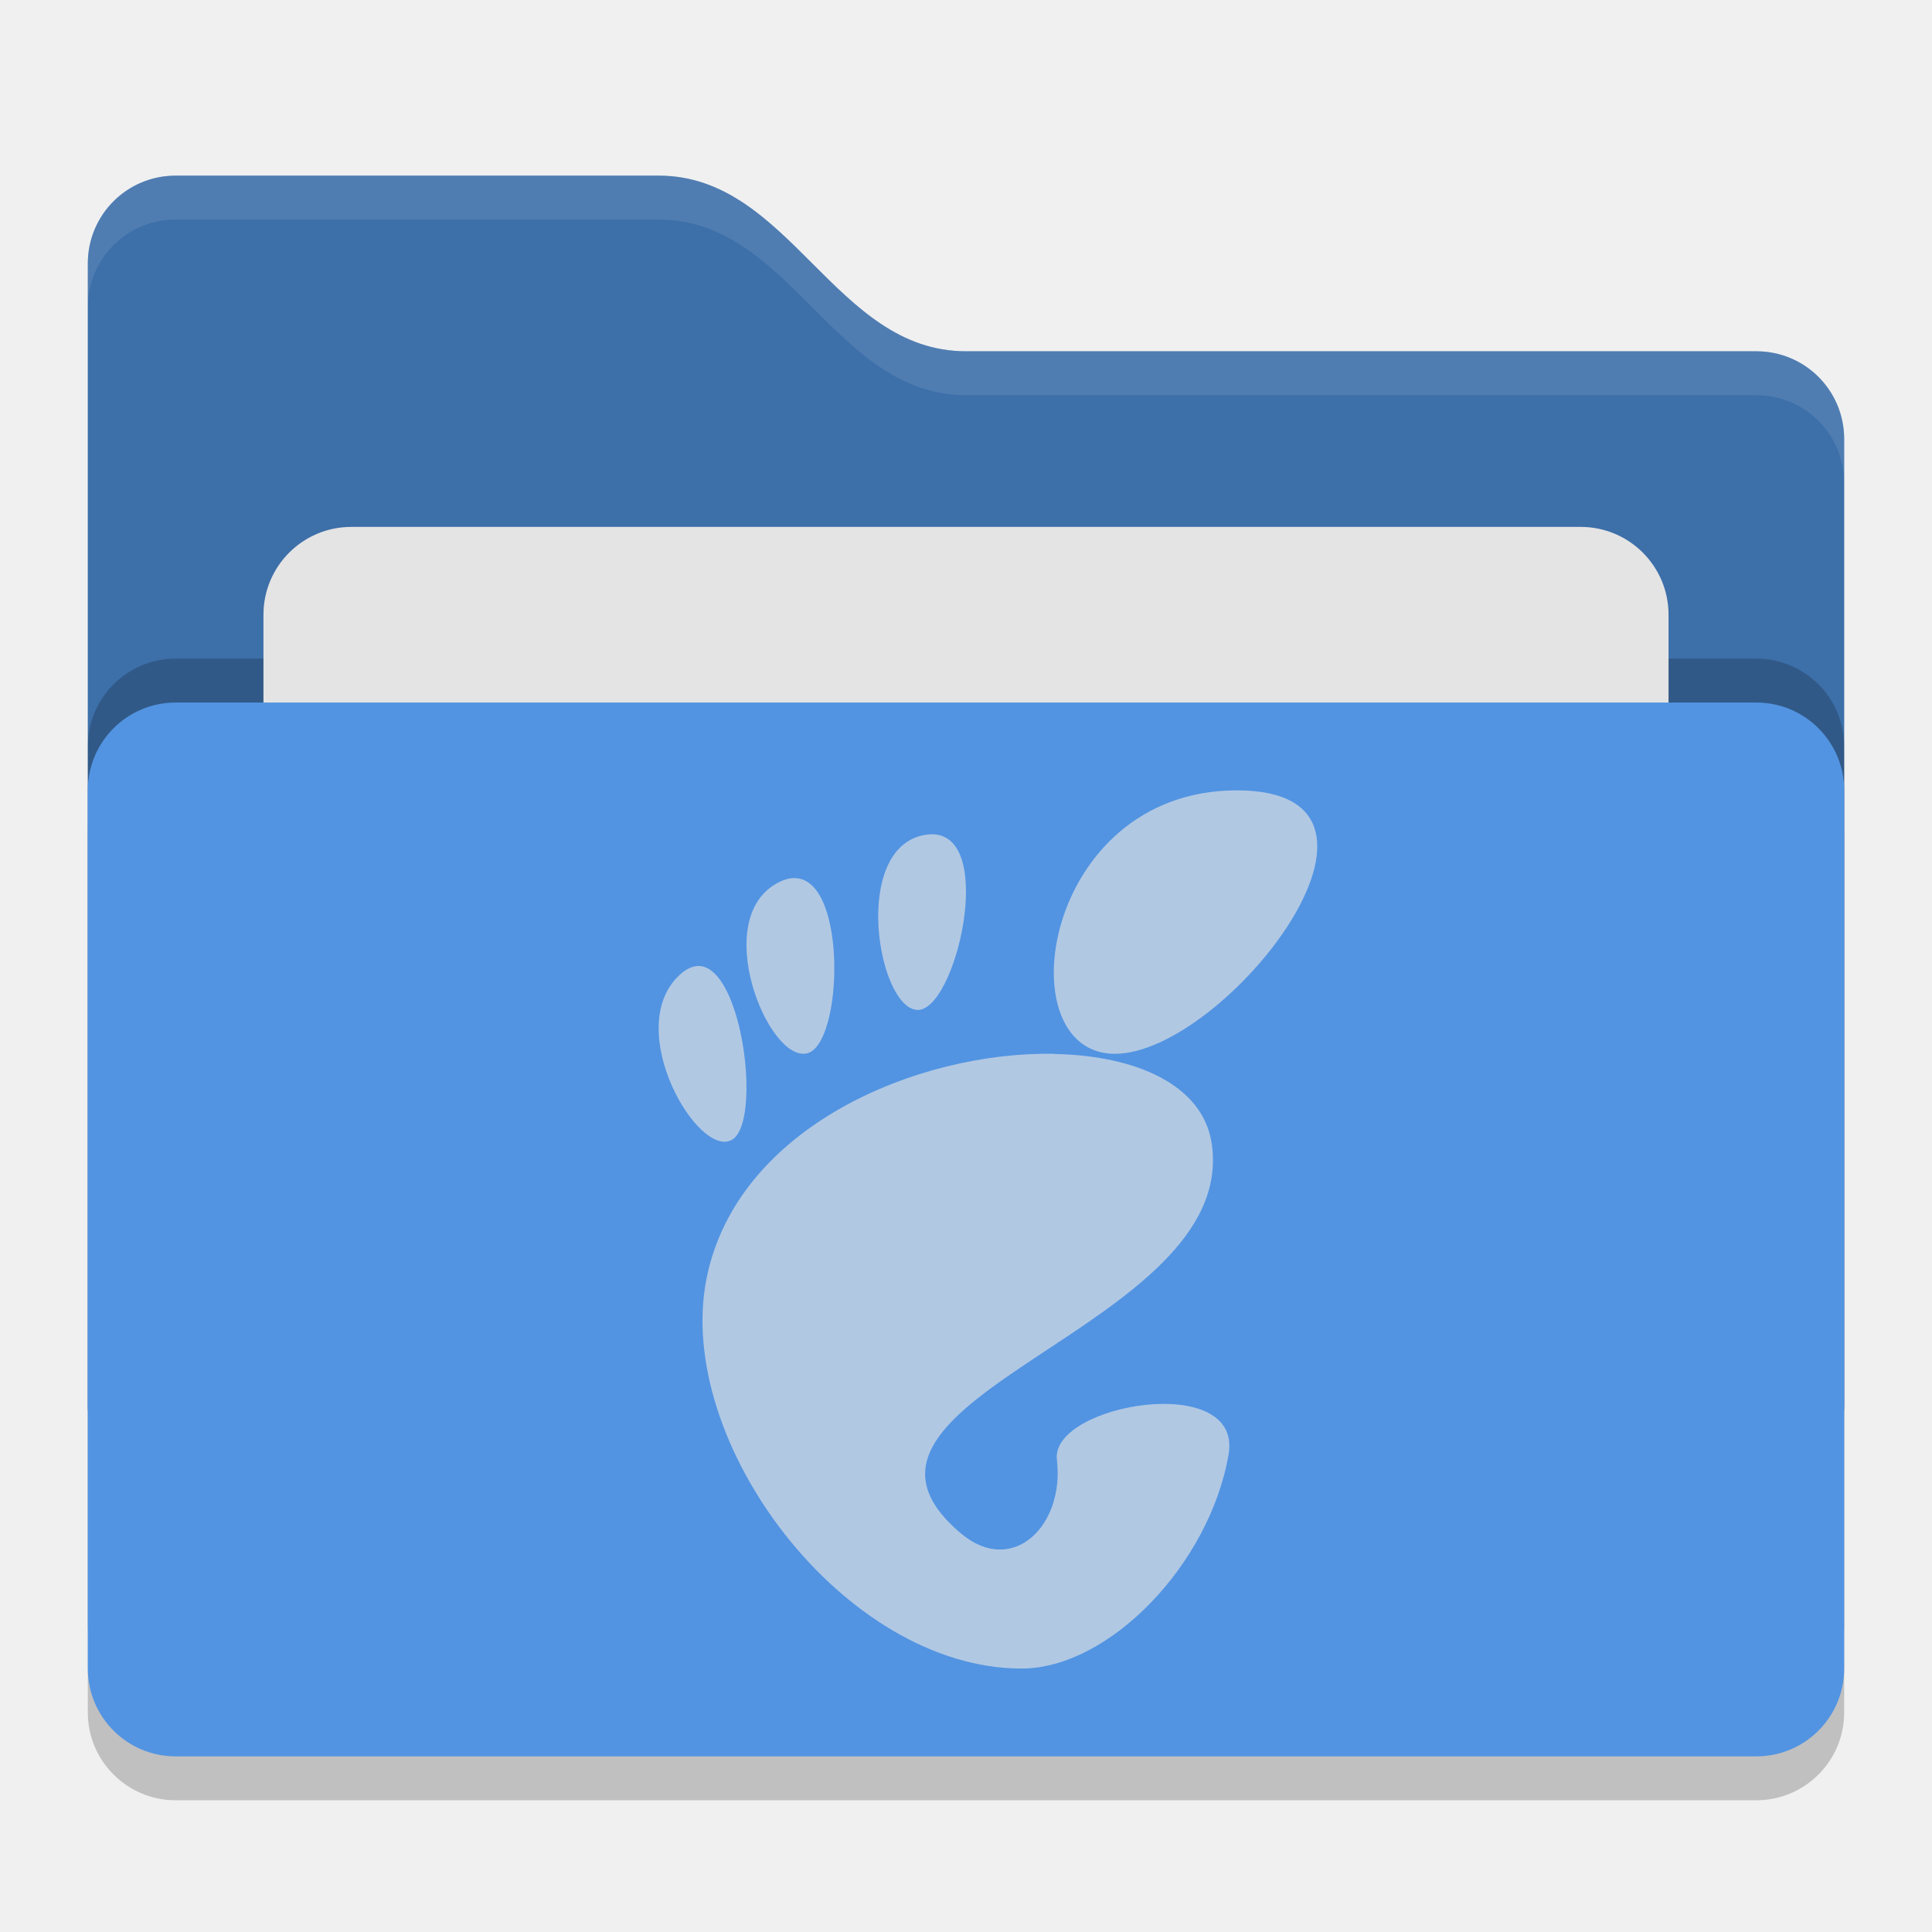
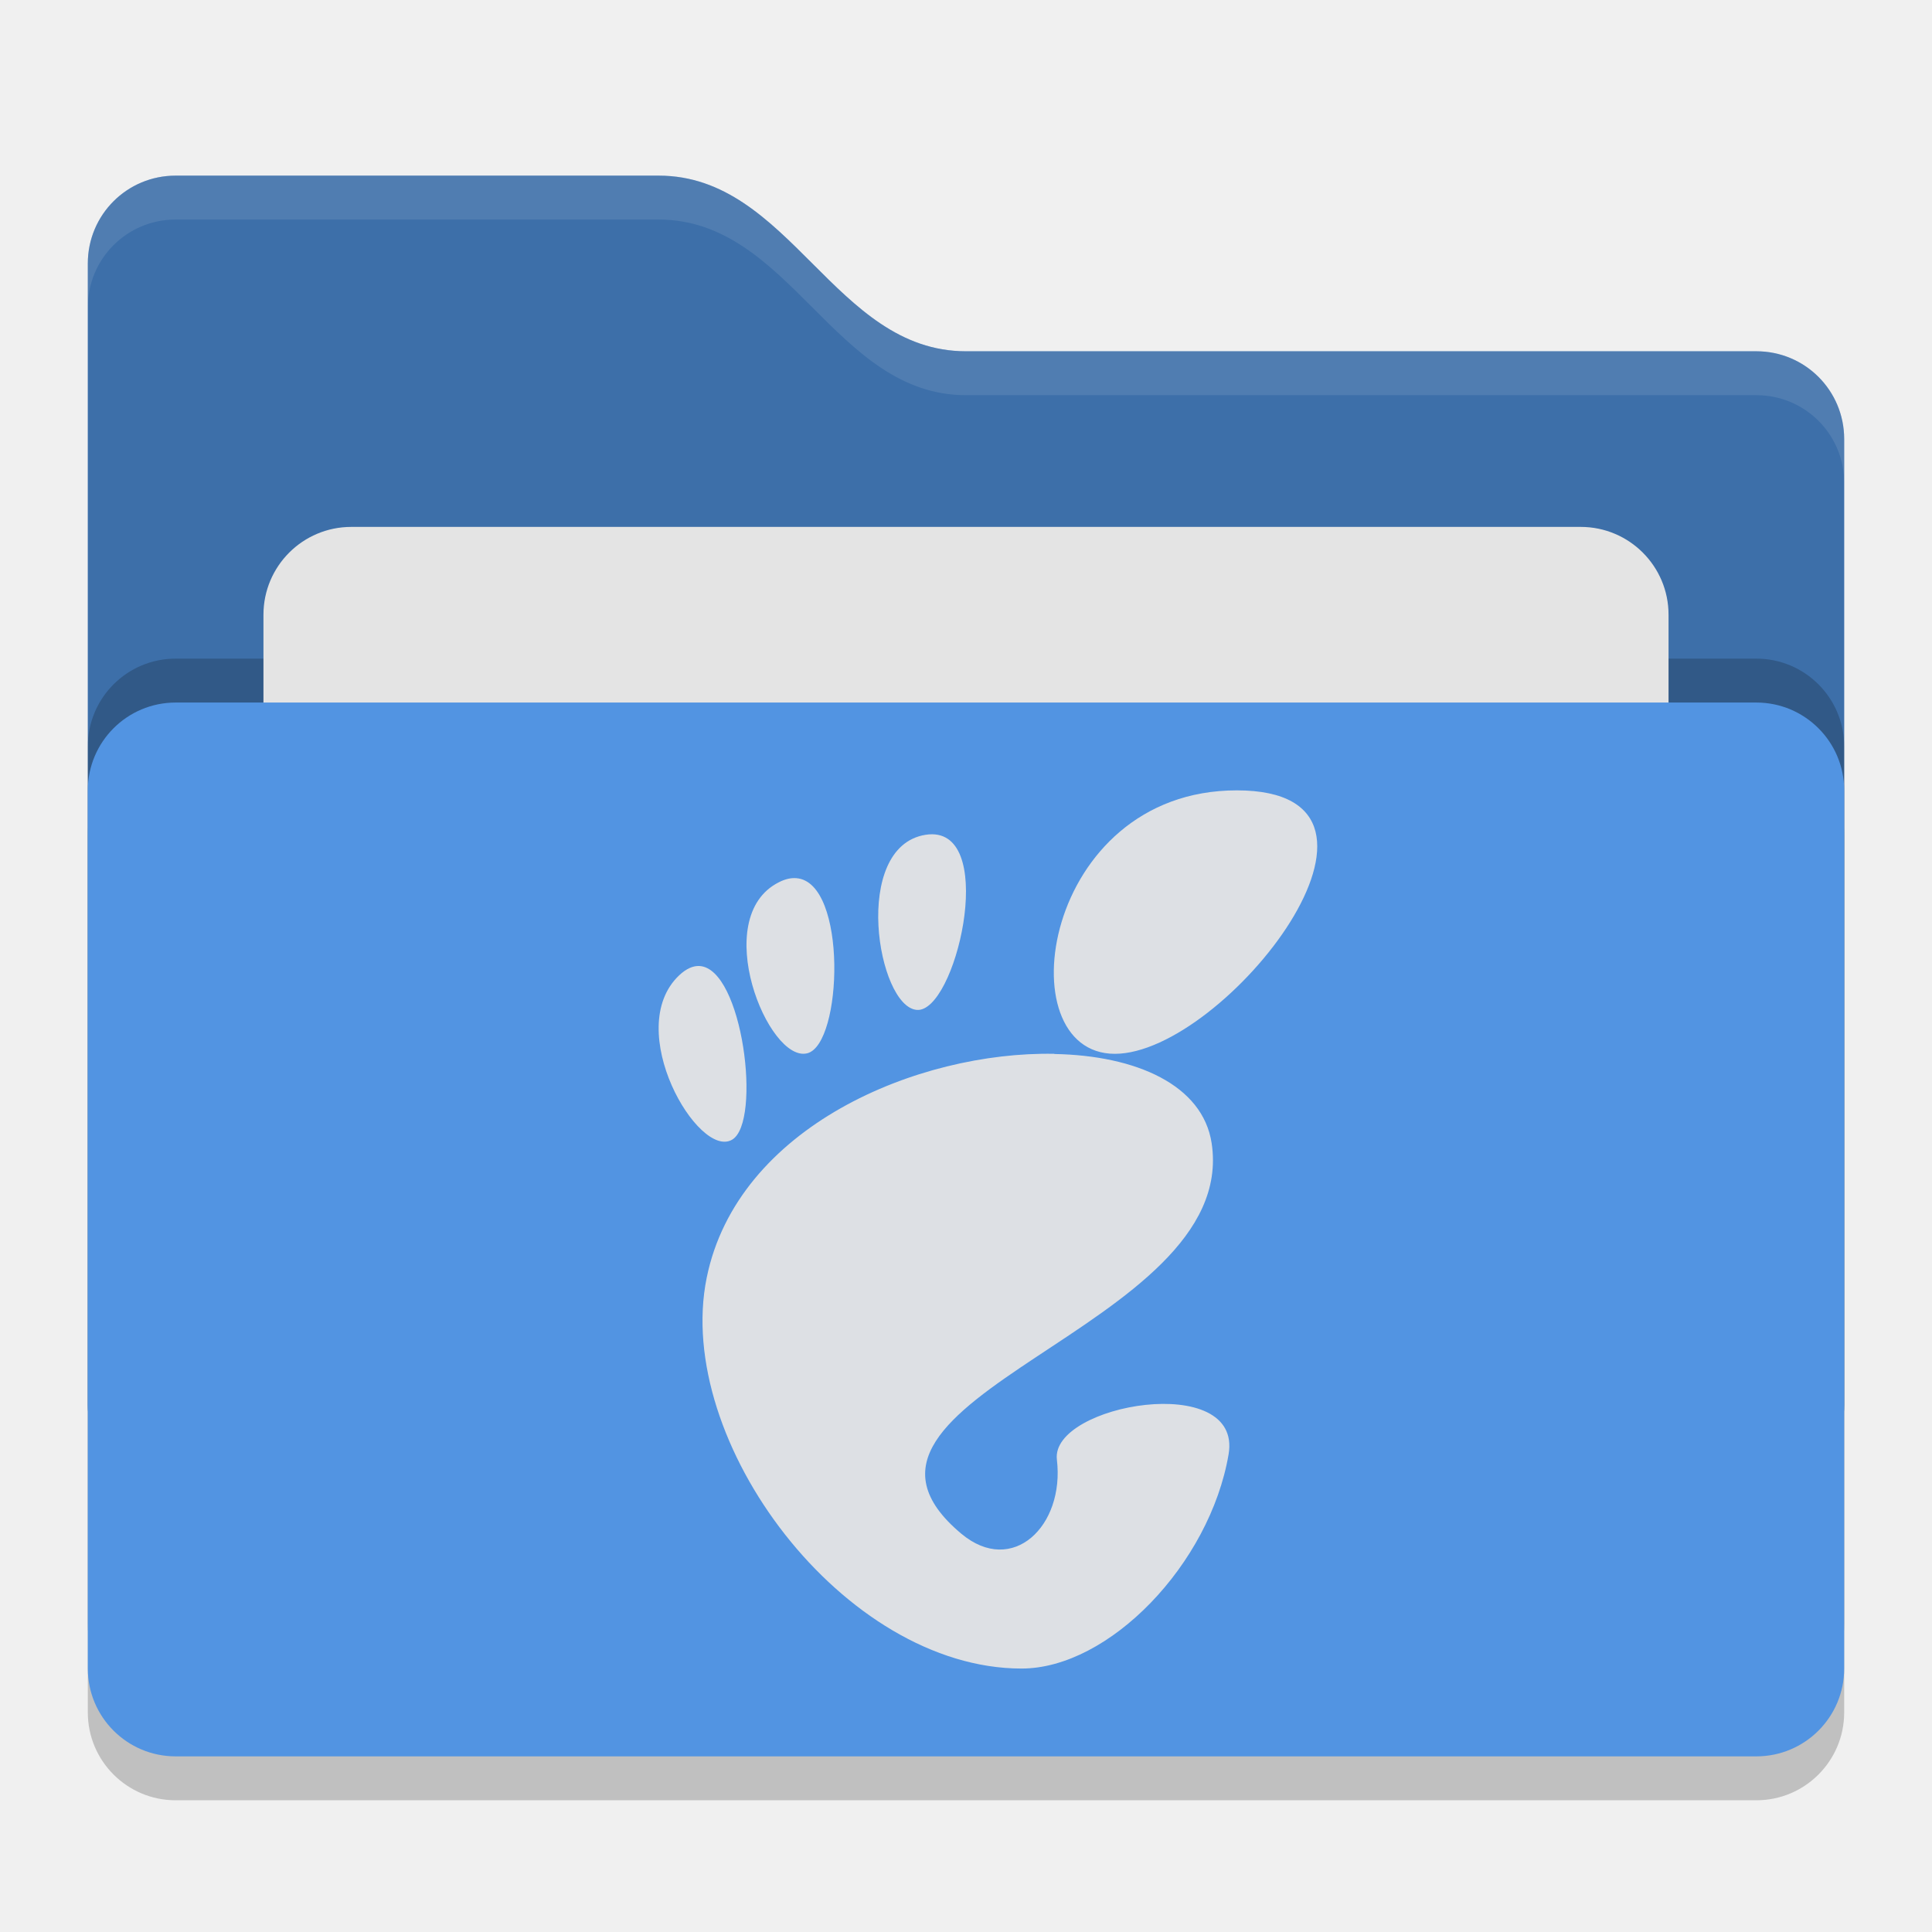
<svg xmlns="http://www.w3.org/2000/svg" width="22" height="22" version="1">
  <defs>
    <style id="current-color-scheme" type="text/css">
   .ColorScheme-Text { color:#1d344f; } .ColorScheme-Highlight { color:#5294e2; } .ColorScheme-Background { color:#e4e4e4; }
  </style>
  </defs>
  <rect style="opacity:0.2" width="20" height="12" x="1" y="8.5" rx="1" ry="1" />
  <path style="fill:currentColor" class="ColorScheme-Highlight" d="M 1,16 C 1,16.554 1.446,17 2,17 H 20 C 20.554,17 21,16.554 21,16 V 5 C 21,4.446 20.554,4 20,4 H 11 C 9.5,4 9,2 7.5,2 H 2 C 1.446,2 1,2.446 1,3" />
  <path style="opacity:0.25" d="M 1,16 C 1,16.554 1.446,17 2,17 H 20 C 20.554,17 21,16.554 21,16 V 5 C 21,4.446 20.554,4 20,4 H 11 C 9.5,4 9,2 7.5,2 H 2 C 1.446,2 1,2.446 1,3" />
  <rect style="opacity:0.2" width="20" height="12" x="1" y="7.5" rx="1" ry="1" />
  <rect style="fill:currentColor" class="ColorScheme-Background" width="16" height="8" x="3" y="6" rx="1" ry="1" />
  <rect style="fill:currentColor" class="ColorScheme-Highlight" width="20" height="12" x="1" y="8" rx="1" ry="1" />
  <path style="opacity:0.1;fill:#ffffff" d="M 2,2 C 1.446,2 1,2.446 1,3 V 3.5 C 1,2.946 1.446,2.5 2,2.5 H 7.5 C 9,2.5 9.5,4.5 11,4.5 H 20 C 20.554,4.5 21,4.946 21,5.5 V 5 C 21,4.446 20.554,4 20,4 H 11 C 9.5,4 9,2 7.5,2 Z" />
-   <path style="opacity:0.65;fill:currentColor" class="ColorScheme-Background" d="M 14.084,9 C 11.863,9 11.446,12 12.695,12 13.945,12 16.305,9 14.084,9 Z M 10.613,9.5 C 10.59,9.5 10.565,9.502 10.539,9.506 9.691,9.642 9.991,11.466 10.441,11.5 10.878,11.533 11.354,9.507 10.615,9.5 Z M 9.069,10 C 9.008,9.995 8.942,10.009 8.868,10.047 8.074,10.448 8.748,12.106 9.192,11.994 9.595,11.893 9.652,10.046 9.069,10 Z M 7.963,11 C 7.893,10.997 7.816,11.029 7.735,11.105 7.083,11.72 7.955,13.207 8.338,12.977 8.674,12.775 8.459,11.023 7.963,11 Z M 12.006,12 C 10.45,11.971 8.397,12.829 8.047,14.551 7.669,16.414 9.61,19 11.633,19 12.628,19 13.775,17.814 13.99,16.562 14.154,15.609 11.96,15.99 12.035,16.621 12.125,17.377 11.53,17.952 10.947,17.465 9.091,15.912 14.122,15.137 13.797,13.016 13.695,12.355 12.939,12.019 12.006,12.002 Z" />
+   <path style="opacity:0.95;fill:currentColor" class="ColorScheme-Background" d="M 14.084,9 C 11.863,9 11.446,12 12.695,12 13.945,12 16.305,9 14.084,9 Z M 10.613,9.5 C 10.59,9.5 10.565,9.502 10.539,9.506 9.691,9.642 9.991,11.466 10.441,11.5 10.878,11.533 11.354,9.507 10.615,9.5 Z M 9.069,10 C 9.008,9.995 8.942,10.009 8.868,10.047 8.074,10.448 8.748,12.106 9.192,11.994 9.595,11.893 9.652,10.046 9.069,10 Z M 7.963,11 C 7.893,10.997 7.816,11.029 7.735,11.105 7.083,11.72 7.955,13.207 8.338,12.977 8.674,12.775 8.459,11.023 7.963,11 Z M 12.006,12 C 10.45,11.971 8.397,12.829 8.047,14.551 7.669,16.414 9.61,19 11.633,19 12.628,19 13.775,17.814 13.99,16.562 14.154,15.609 11.96,15.99 12.035,16.621 12.125,17.377 11.53,17.952 10.947,17.465 9.091,15.912 14.122,15.137 13.797,13.016 13.695,12.355 12.939,12.019 12.006,12.002 Z" />
</svg>
